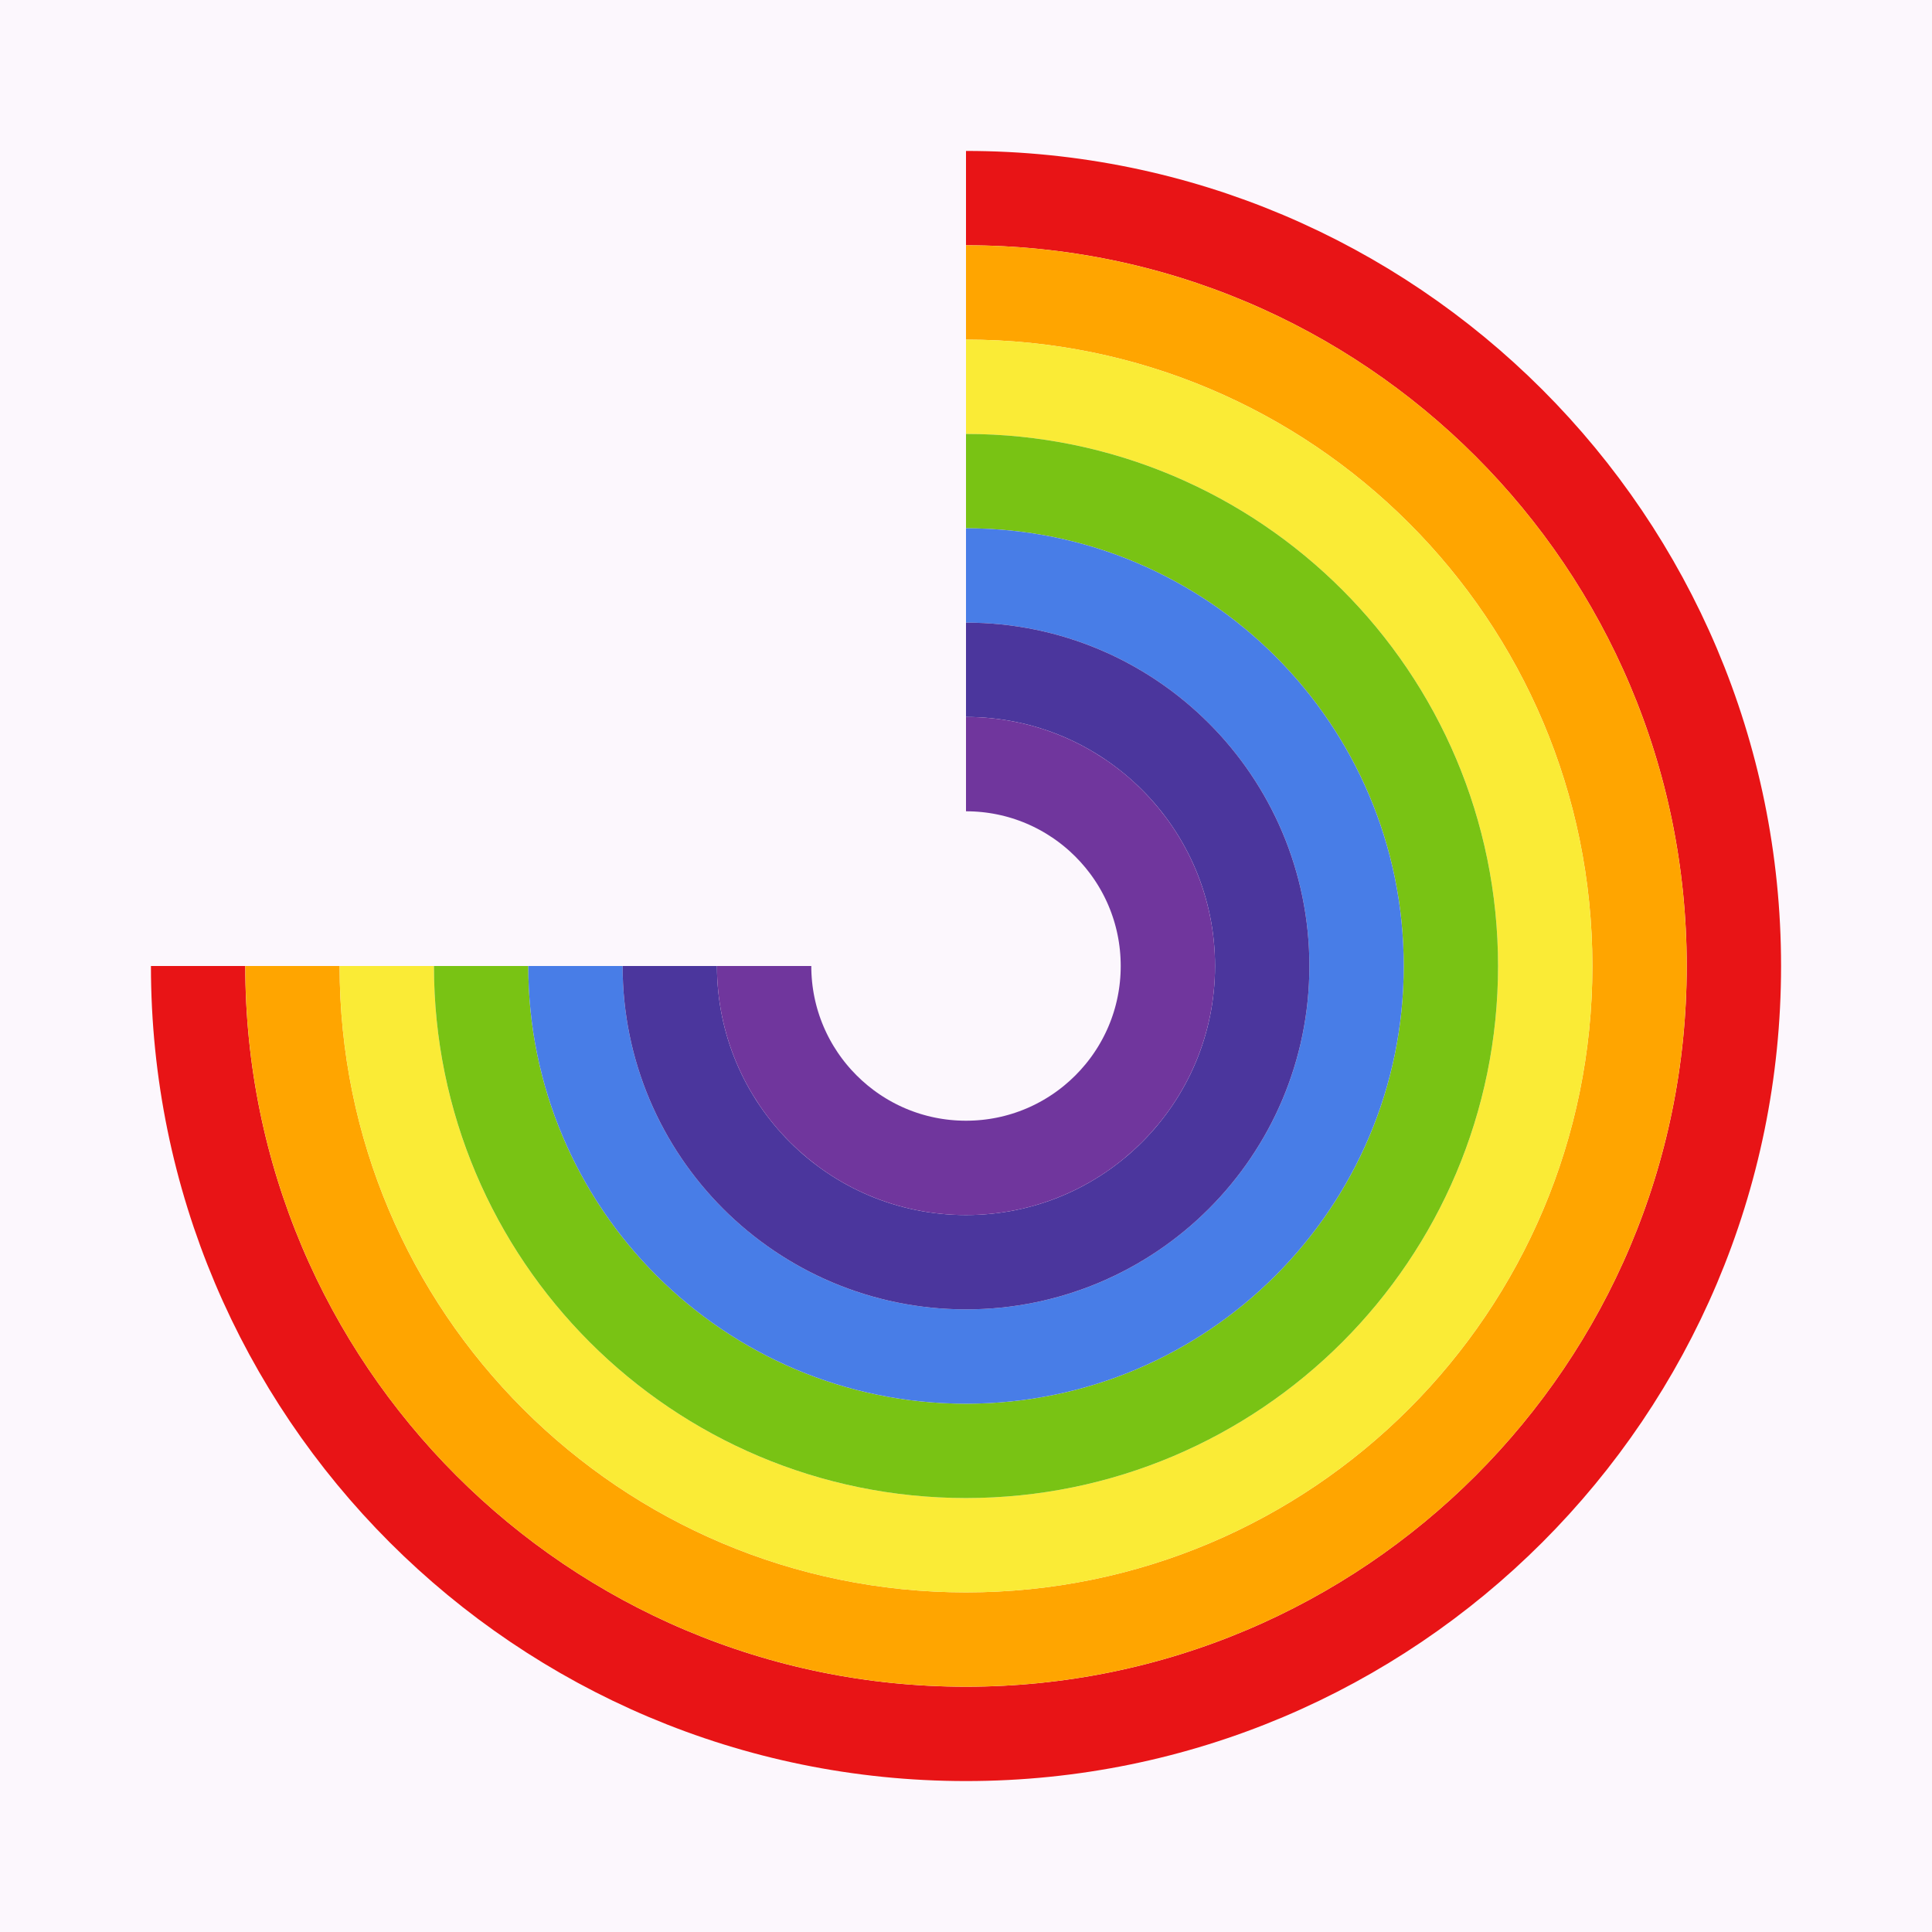
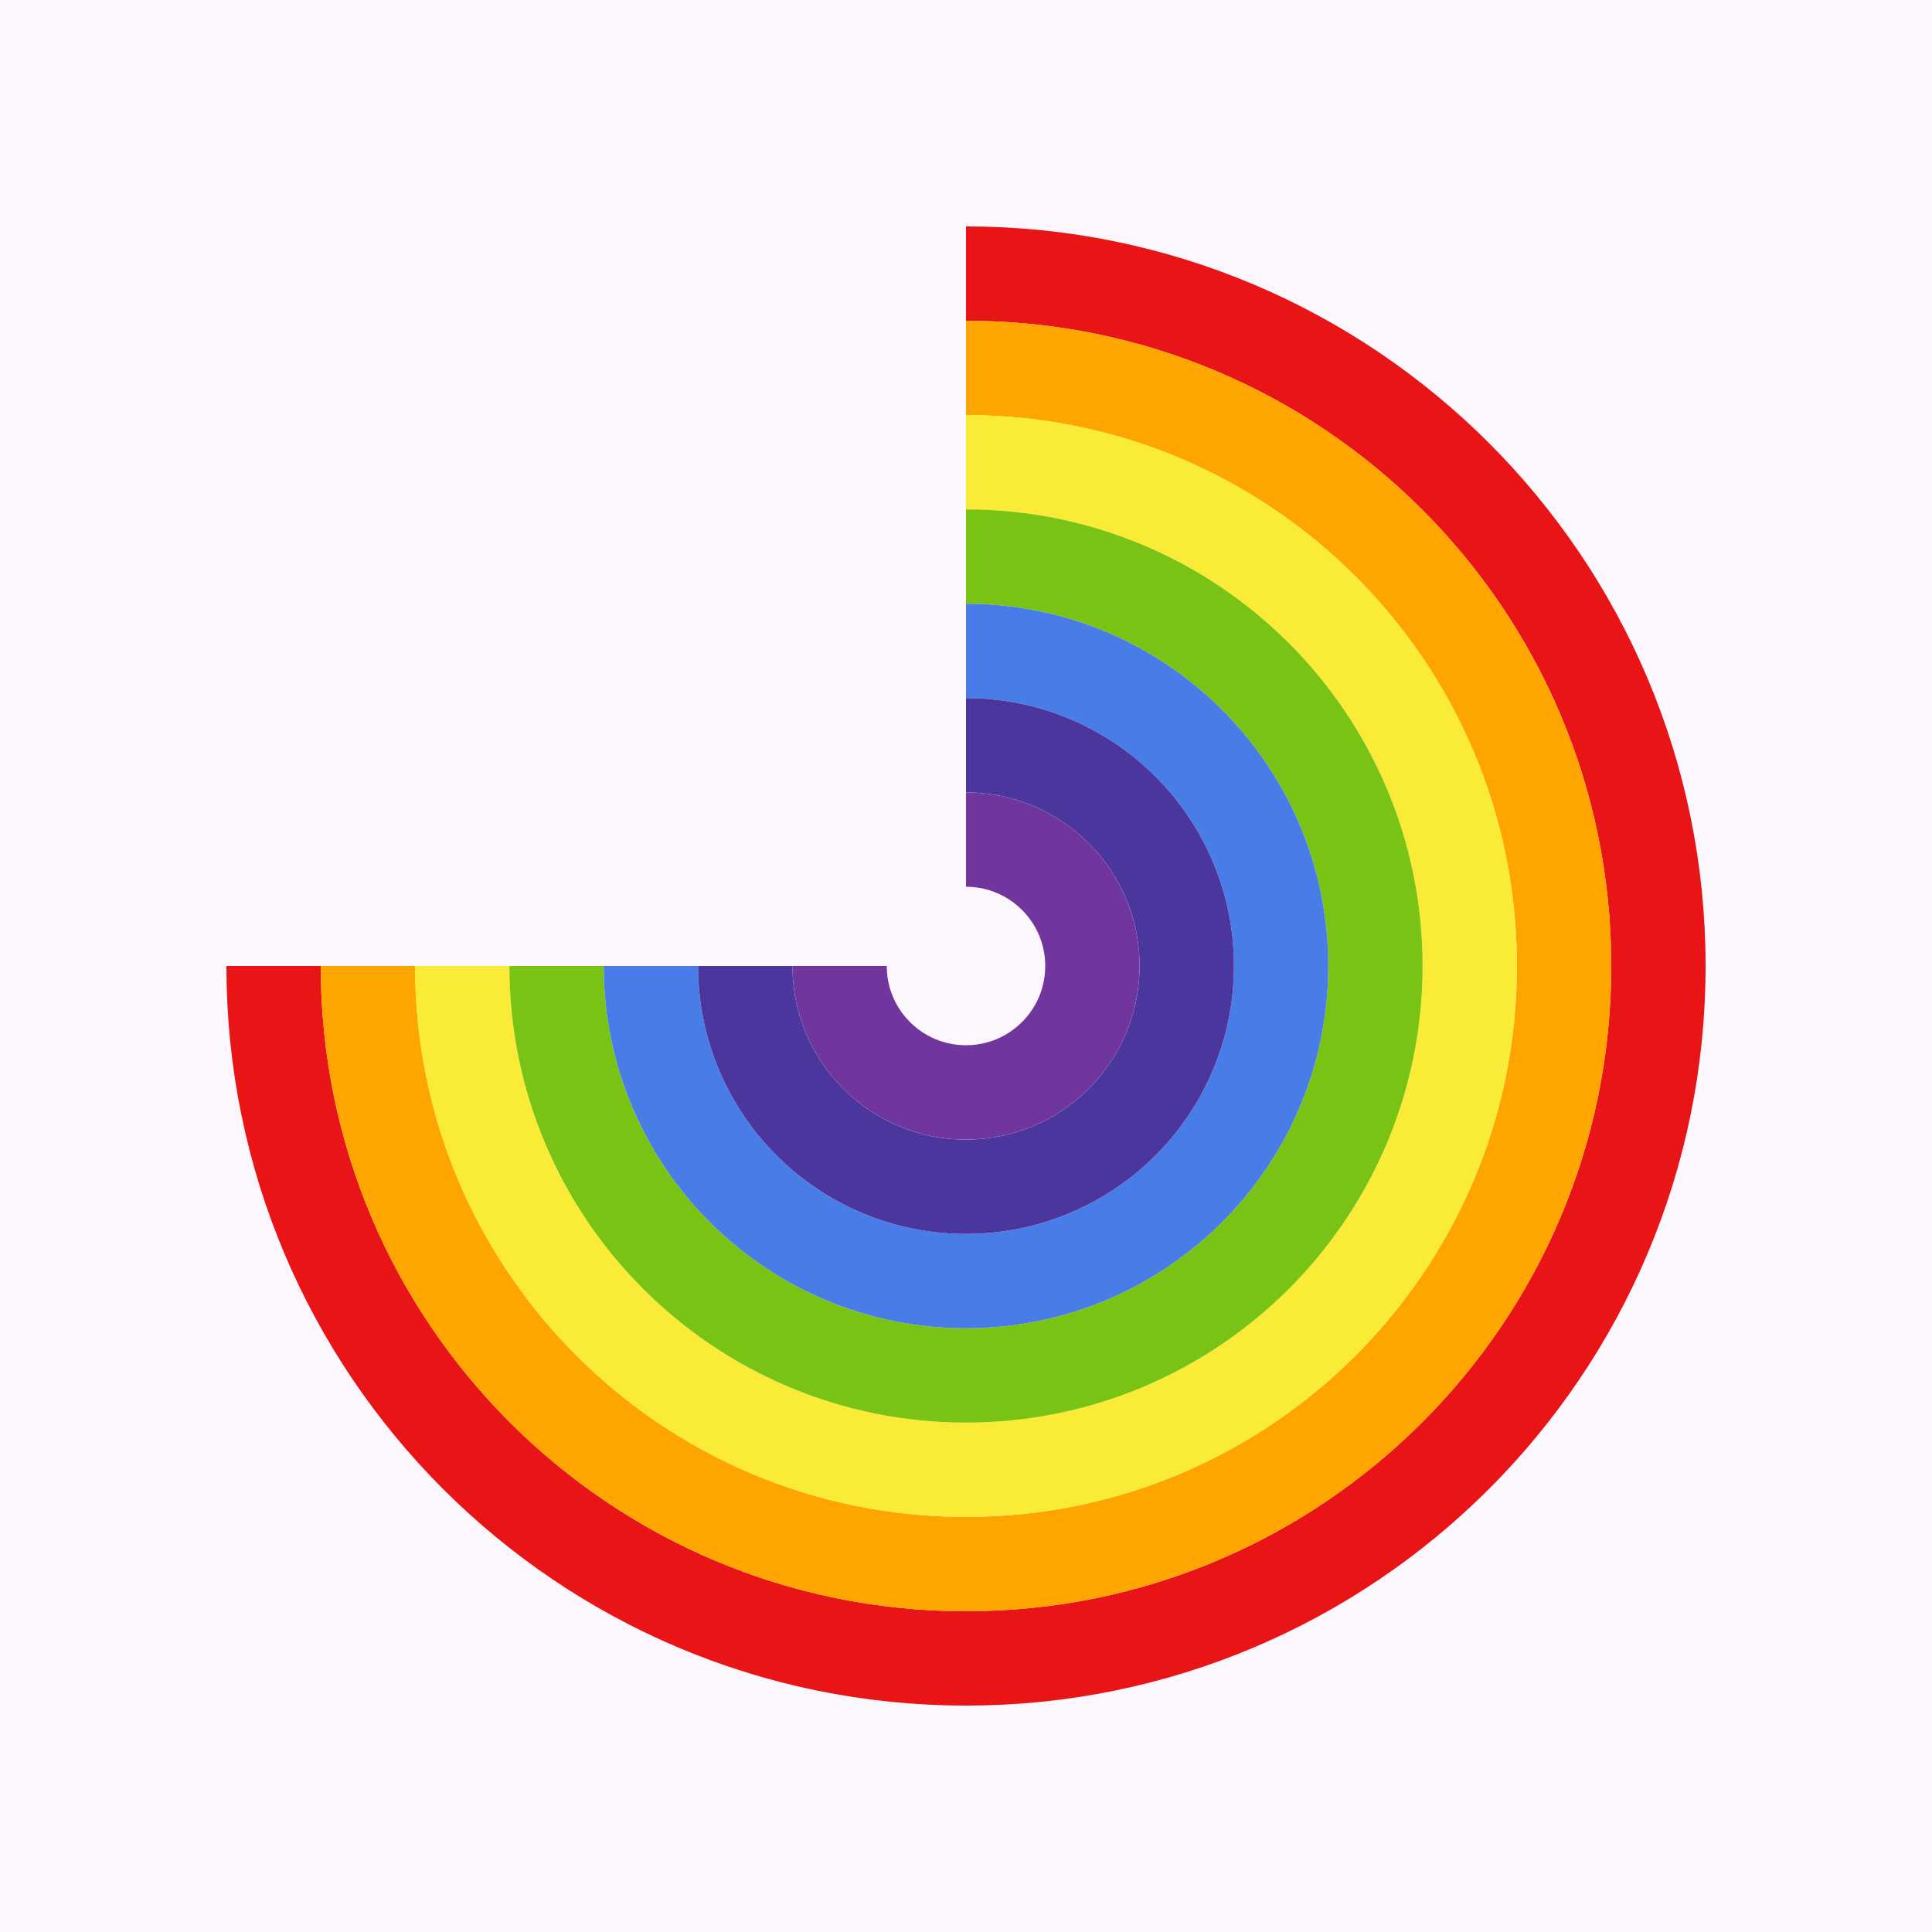
<svg xmlns="http://www.w3.org/2000/svg" width="512" height="512" viewBox="0 0 512 512">
  <rect x="0" y="0" width="512" height="512" fill="#FCF7FD" opacity="1" />
  <clipPath id="arcClip">
-     <path d="M 256,256 L 256,40 A 216,216 0 1,1 40,256 L 256,256 Z" />
+     <path d="M 256,256 L 256,60 A 196,196 0 1,1 60,256 L 256,256 Z" />
  </clipPath>
  <g clip-path="url(#arcClip)">
-     <circle cx="256" cy="256" r="203.5" fill="none" stroke="#E81416" stroke-width="25" />
-     <circle cx="256" cy="256" r="178.5" fill="none" stroke="#FFA500" stroke-width="25" />
-     <circle cx="256" cy="256" r="153.5" fill="none" stroke="#FAEB36" stroke-width="25" />
-     <circle cx="256" cy="256" r="128.5" fill="none" stroke="#79C314" stroke-width="25" />
-     <circle cx="256" cy="256" r="103.5" fill="none" stroke="#487DE7" stroke-width="25" />
-     <circle cx="256" cy="256" r="78.5" fill="none" stroke="#4B369D" stroke-width="25" />
-     <circle cx="256" cy="256" r="53.5" fill="none" stroke="#70369D" stroke-width="25" />
+     <circle cx="256" cy="256" r="183.5" fill="none" stroke="#E81416" stroke-width="25" />
+     <circle cx="256" cy="256" r="158.5" fill="none" stroke="#FFA500" stroke-width="25" />
+     <circle cx="256" cy="256" r="133.5" fill="none" stroke="#FAEB36" stroke-width="25" />
+     <circle cx="256" cy="256" r="108.5" fill="none" stroke="#79C314" stroke-width="25" />
+     <circle cx="256" cy="256" r="83.5" fill="none" stroke="#487DE7" stroke-width="25" />
+     <circle cx="256" cy="256" r="58.5" fill="none" stroke="#4B369D" stroke-width="25" />
+     <circle cx="256" cy="256" r="33.5" fill="none" stroke="#70369D" stroke-width="25" />
  </g>
</svg>
